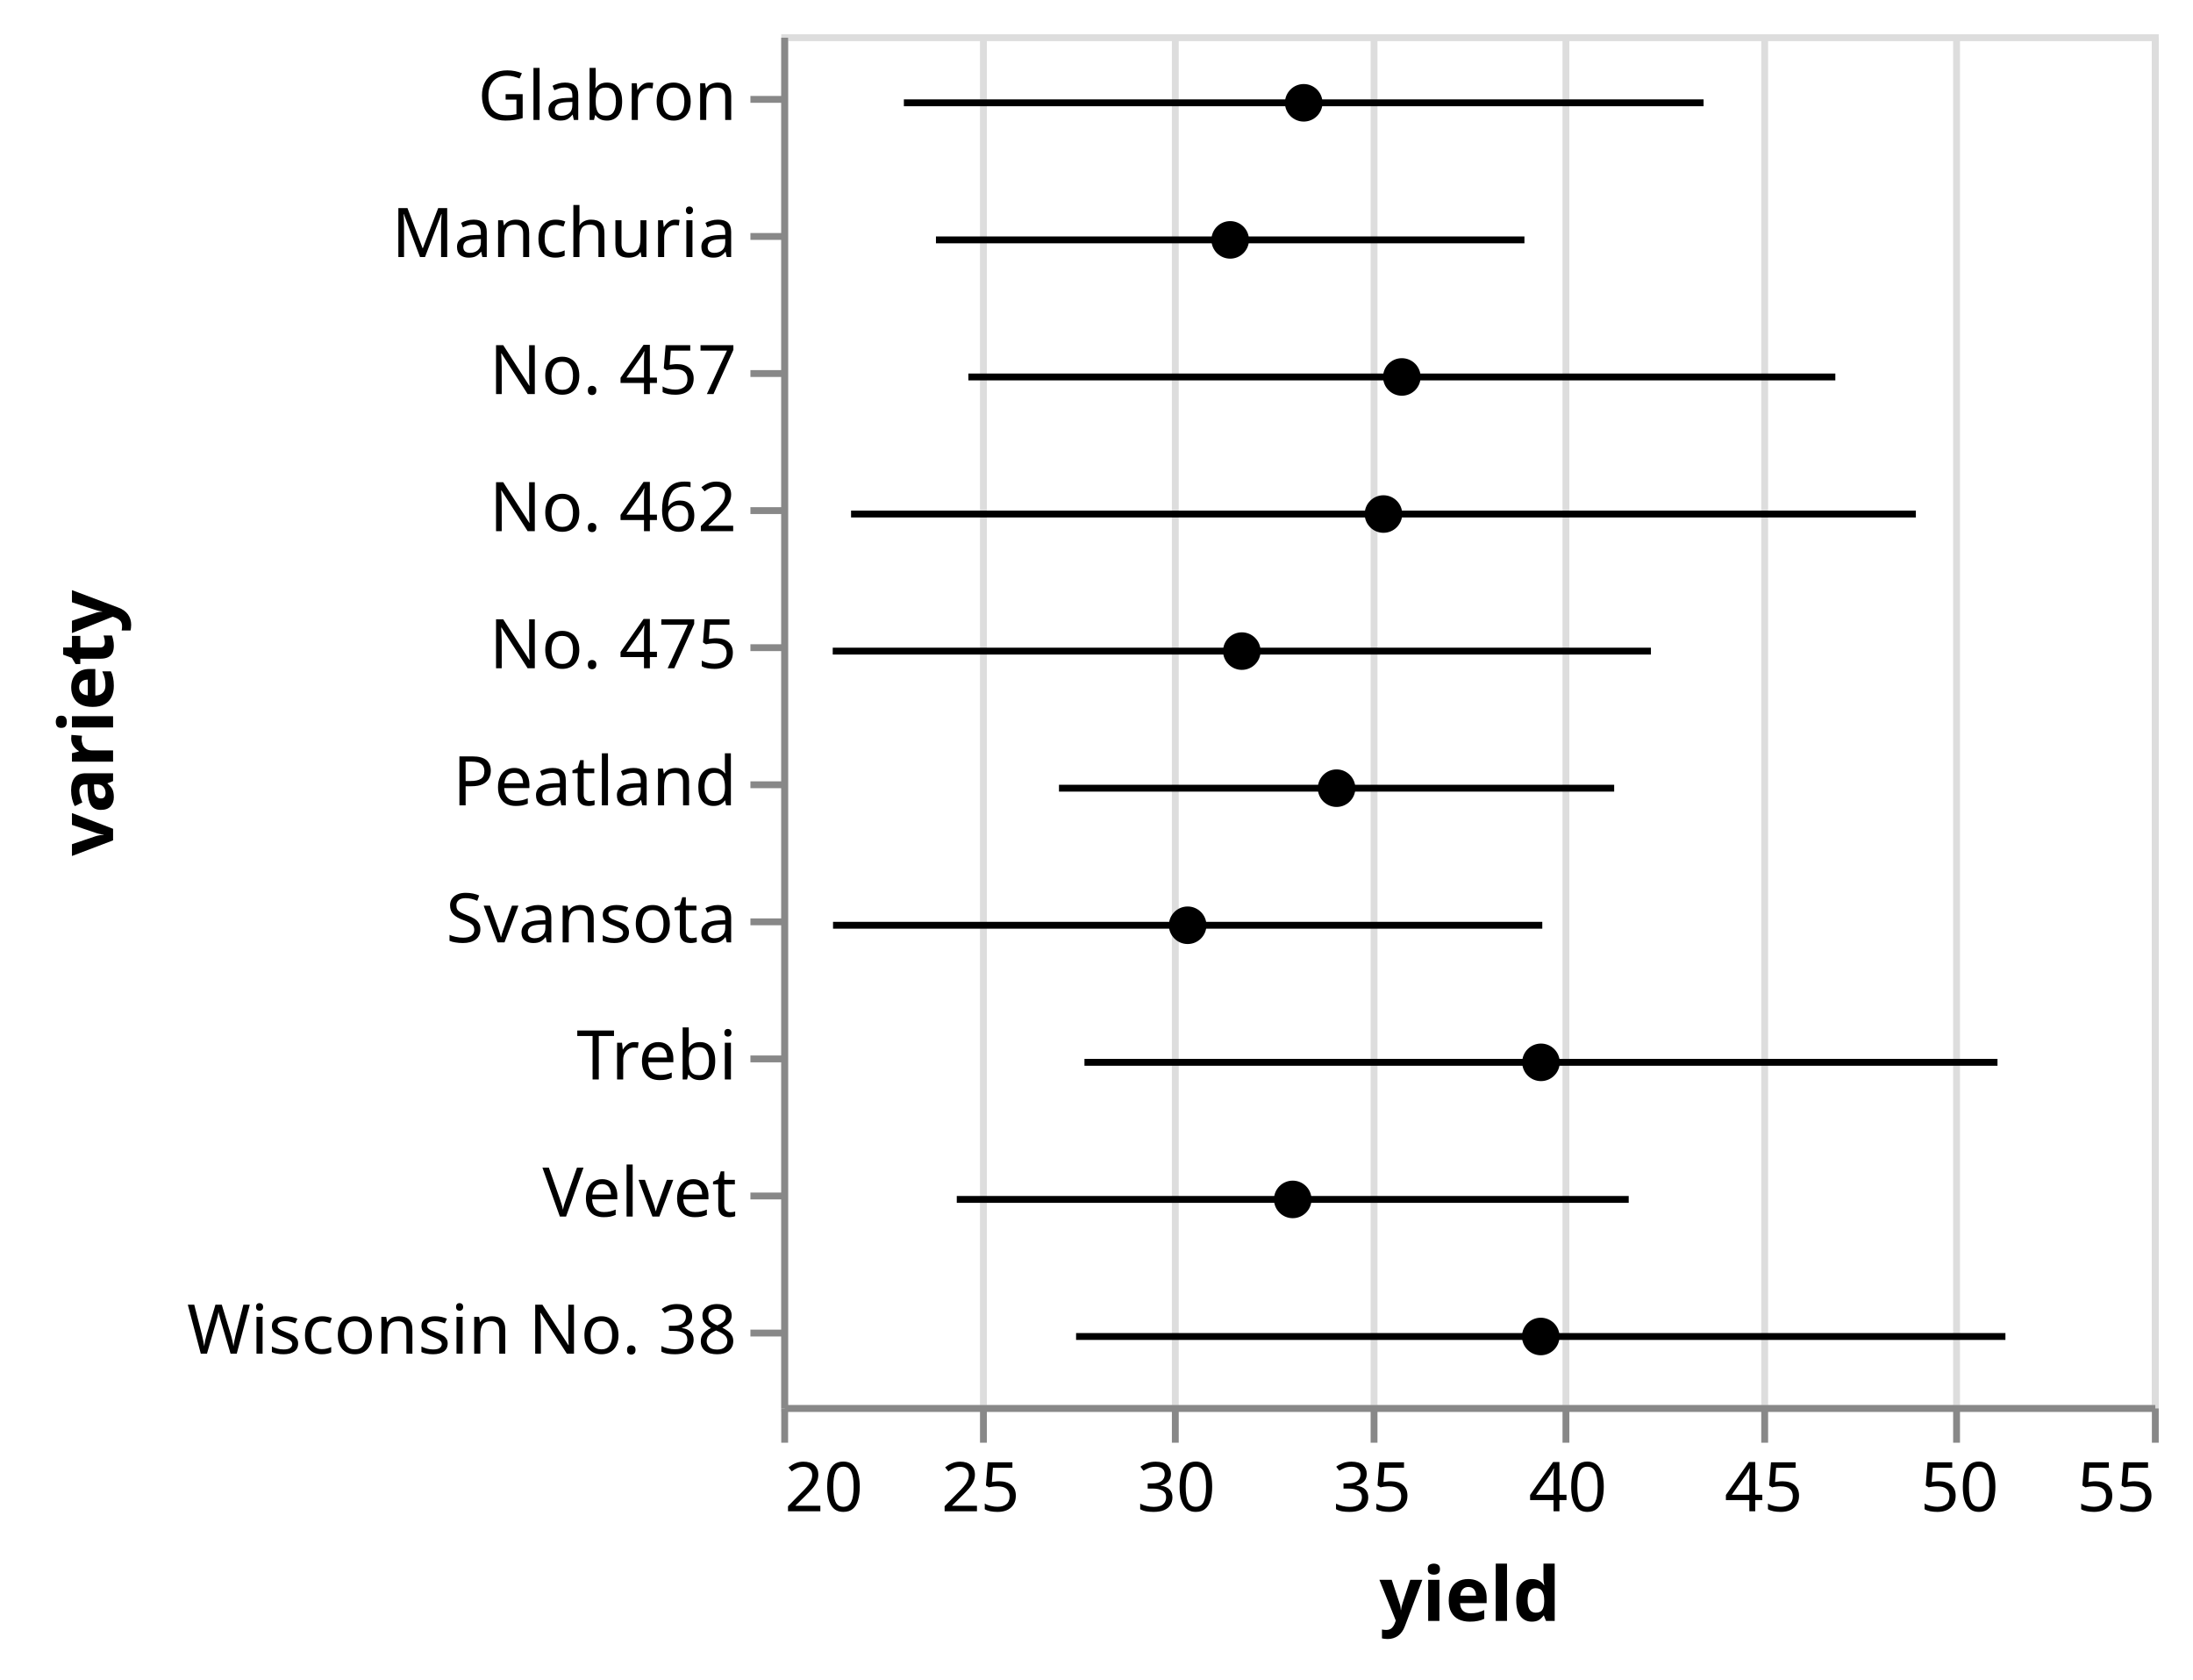
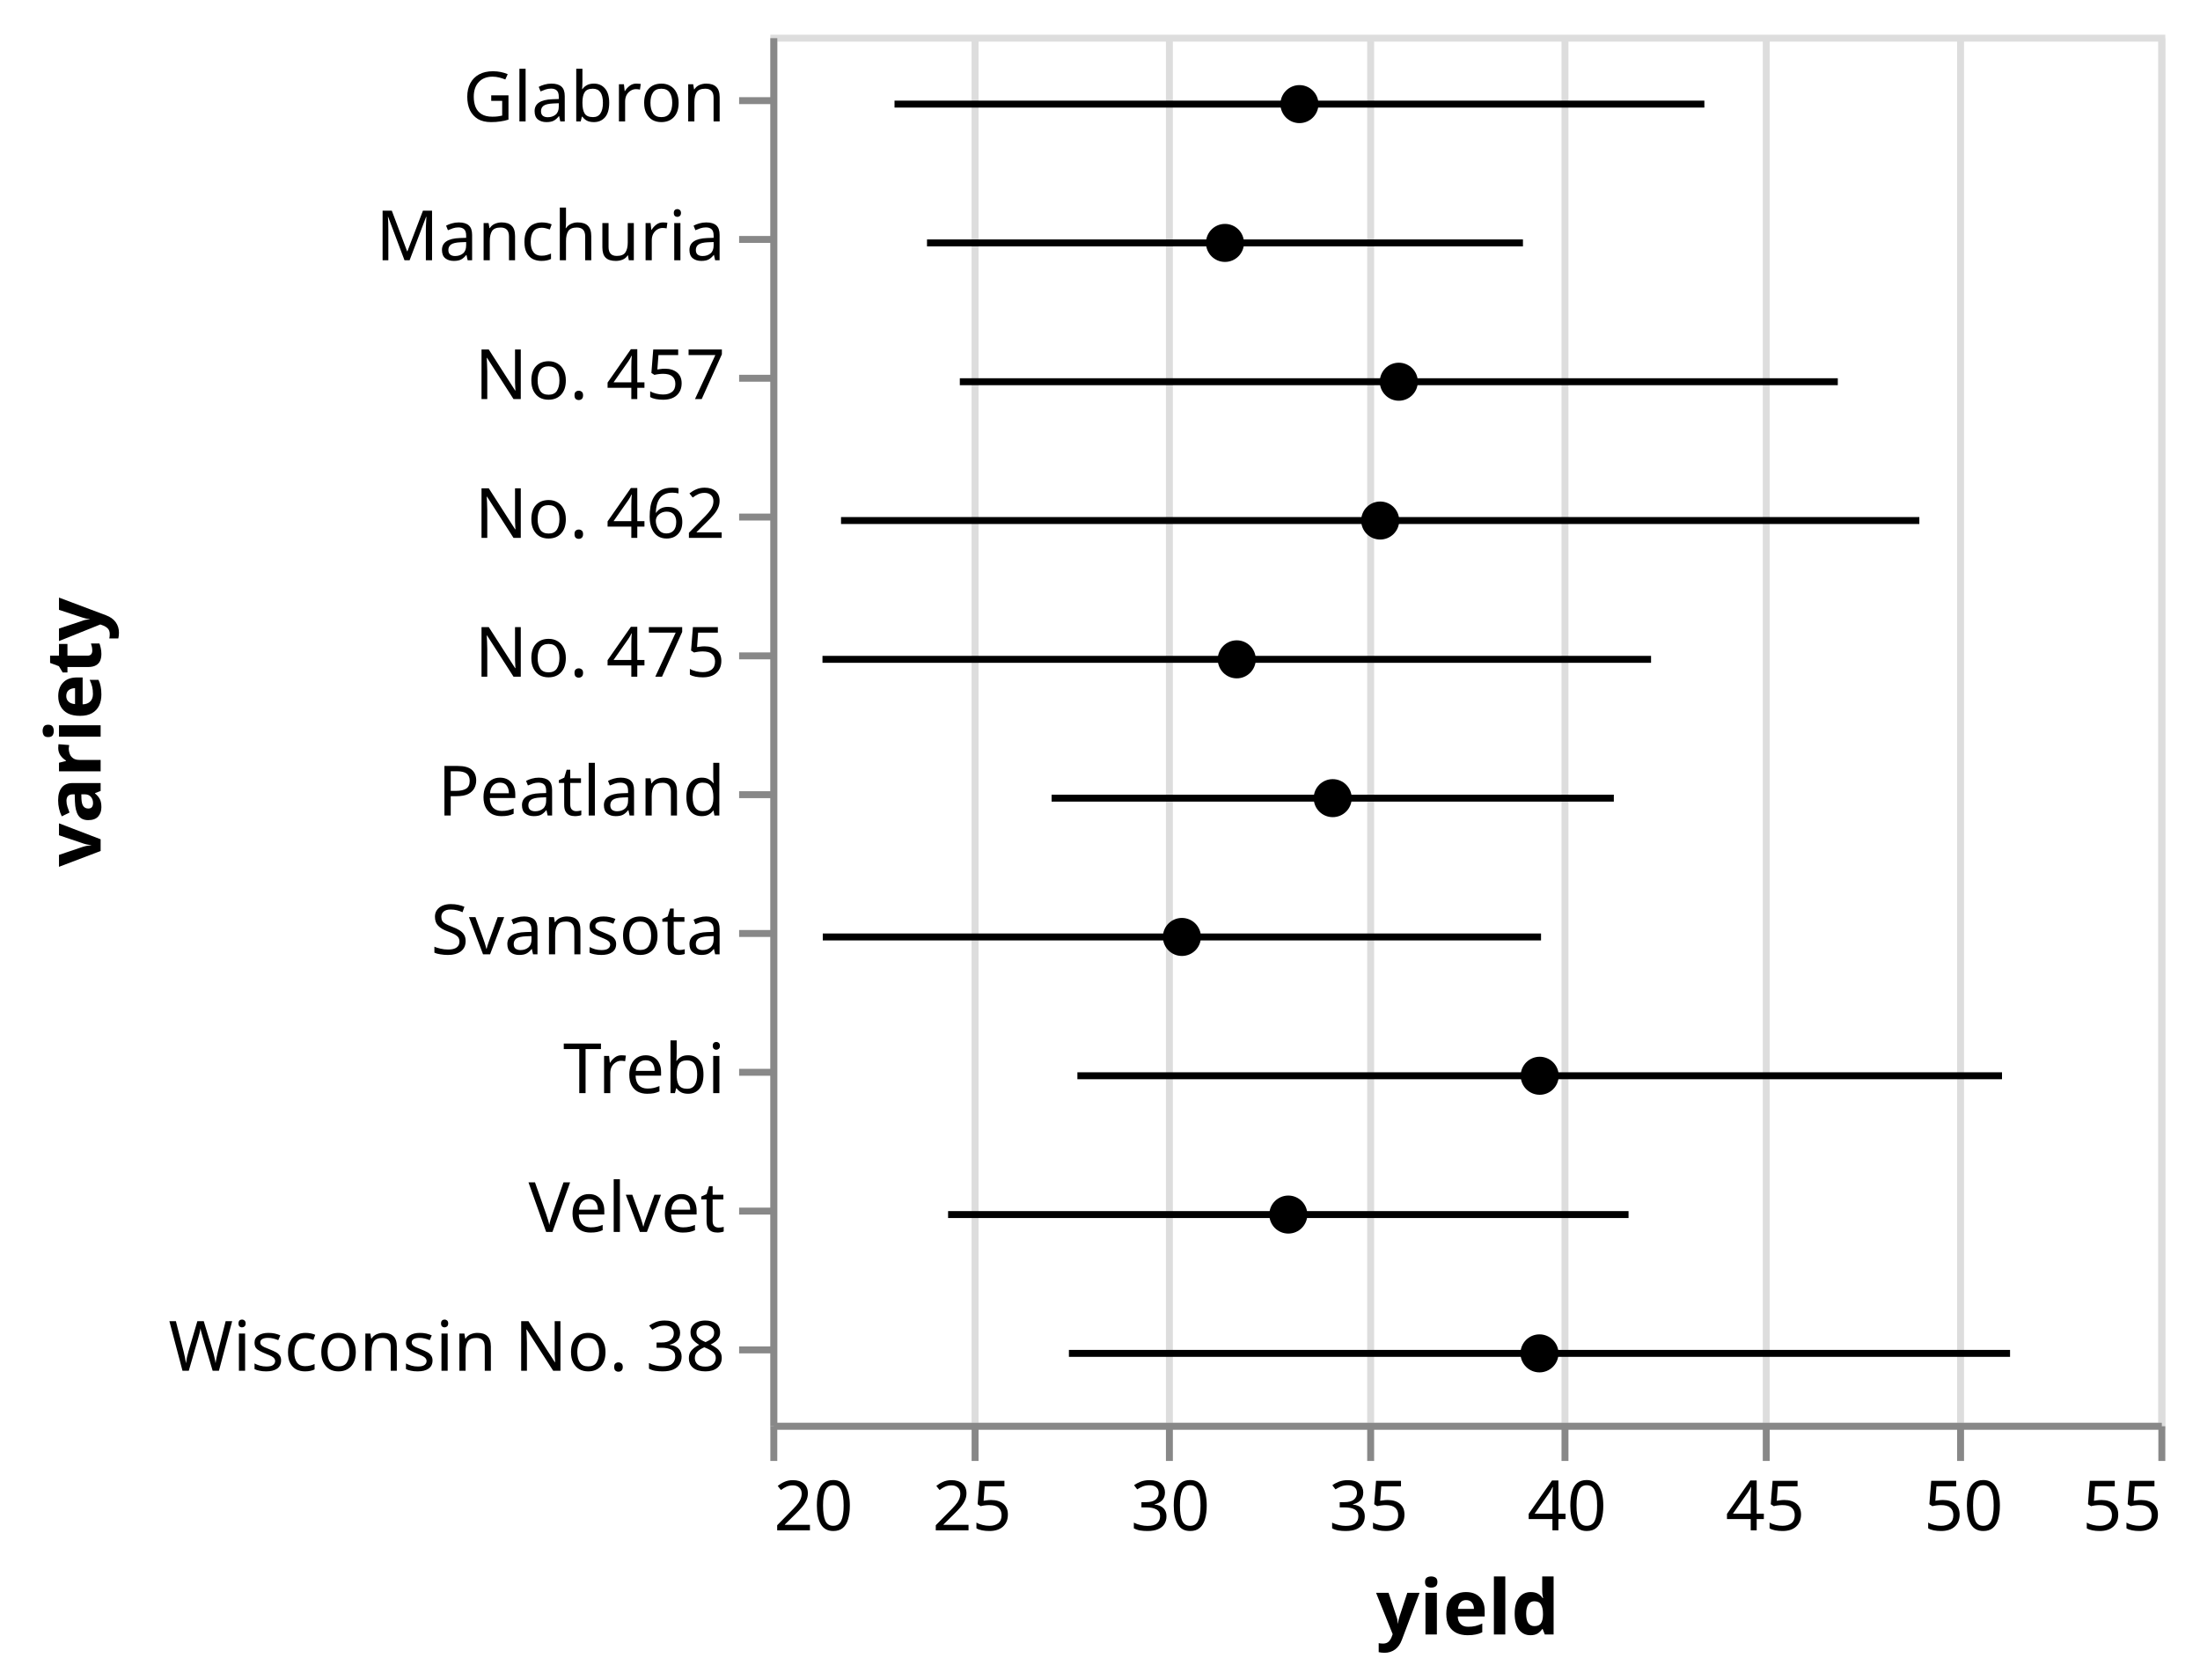
- <svg xmlns="http://www.w3.org/2000/svg" class="marks" width="320" height="245" viewBox="0 0 320 245" version="1.1">
-   <g transform="translate(114,5)">
+ <svg xmlns="http://www.w3.org/2000/svg" class="marks" width="317" height="242" viewBox="0 0 317 242" version="1.1">
+   <g transform="translate(111,5)">
    <g class="mark-group role-frame root">
      <g transform="translate(0,0)">
        <path class="background" d="M0.5,0.5h200v200h-200Z" style="fill: none; stroke: #ddd;" />
        <g>
          <g class="mark-group role-axis">
            <g transform="translate(0.5,200.5)">
              <path class="background" d="M0,0h0v0h0Z" style="pointer-events: none; fill: none;" />
              <g>
                <g class="mark-rule role-axis-grid" style="pointer-events: none;">
                  <line transform="translate(0,0)" x2="0" y2="-200" style="fill: none; stroke: #ddd; stroke-width: 1; opacity: 1;" />
                  <line transform="translate(29,0)" x2="0" y2="-200" style="fill: none; stroke: #ddd; stroke-width: 1; opacity: 1;" />
                  <line transform="translate(57,0)" x2="0" y2="-200" style="fill: none; stroke: #ddd; stroke-width: 1; opacity: 1;" />
                  <line transform="translate(86,0)" x2="0" y2="-200" style="fill: none; stroke: #ddd; stroke-width: 1; opacity: 1;" />
                  <line transform="translate(114,0)" x2="0" y2="-200" style="fill: none; stroke: #ddd; stroke-width: 1; opacity: 1;" />
                  <line transform="translate(143,0)" x2="0" y2="-200" style="fill: none; stroke: #ddd; stroke-width: 1; opacity: 1;" />
                  <line transform="translate(171,0)" x2="0" y2="-200" style="fill: none; stroke: #ddd; stroke-width: 1; opacity: 1;" />
                  <line transform="translate(200,0)" x2="0" y2="-200" style="fill: none; stroke: #ddd; stroke-width: 1; opacity: 1;" />
                </g>
              </g>
            </g>
          </g>
          <g class="mark-rule role-mark layer_0_layer_0_marks">
            <line transform="translate(22.57299,30)" x2="85.87" y2="0" style="fill: none; stroke: black;" />
            <line transform="translate(17.89214,10)" x2="116.692" y2="0" style="fill: none; stroke: black;" />
            <line transform="translate(7.55504,130)" x2="103.493" y2="0" style="fill: none; stroke: black;" />
            <line transform="translate(25.61148,170)" x2="98.047" y2="0" style="fill: none; stroke: black;" />
            <line transform="translate(44.24305,150)" x2="133.228" y2="0" style="fill: none; stroke: black;" />
            <line transform="translate(27.3017,50)" x2="126.508" y2="0" style="fill: none; stroke: black;" />
            <line transform="translate(10.18481,70)" x2="155.376" y2="0" style="fill: none; stroke: black;" />
            <line transform="translate(40.5251,110)" x2="81.013" y2="0" style="fill: none; stroke: black;" />
            <line transform="translate(7.510706,90)" x2="119.391" y2="0" style="fill: none; stroke: black;" />
            <line transform="translate(43.02095,190)" x2="135.609" y2="0" style="fill: none; stroke: black;" />
          </g>
          <g class="mark-symbol role-mark layer_1_marks">
            <path transform="translate(65.50794,30)" d="M2.739,0A2.739,2.739,0,1,1,-2.739,0A2.739,2.739,0,1,1,2.739,0" style="fill: black; stroke-width: 2;" />
            <path transform="translate(76.23809,10)" d="M2.739,0A2.739,2.739,0,1,1,-2.739,0A2.739,2.739,0,1,1,2.739,0" style="fill: black; stroke-width: 2;" />
            <path transform="translate(59.30159,130)" d="M2.739,0A2.739,2.739,0,1,1,-2.739,0A2.739,2.739,0,1,1,2.739,0" style="fill: black; stroke-width: 2;" />
            <path transform="translate(74.63491,170)" d="M2.739,0A2.739,2.739,0,1,1,-2.739,0A2.739,2.739,0,1,1,2.739,0" style="fill: black; stroke-width: 2;" />
            <path transform="translate(110.8571,150)" d="M2.739,0A2.739,2.739,0,1,1,-2.739,0A2.739,2.739,0,1,1,2.739,0" style="fill: black; stroke-width: 2;" />
            <path transform="translate(90.55557,50)" d="M2.739,0A2.739,2.739,0,1,1,-2.739,0A2.739,2.739,0,1,1,2.739,0" style="fill: black; stroke-width: 2;" />
            <path transform="translate(87.87303,70)" d="M2.739,0A2.739,2.739,0,1,1,-2.739,0A2.739,2.739,0,1,1,2.739,0" style="fill: black; stroke-width: 2;" />
            <path transform="translate(81.03175,110)" d="M2.739,0A2.739,2.739,0,1,1,-2.739,0A2.739,2.739,0,1,1,2.739,0" style="fill: black; stroke-width: 2;" />
            <path transform="translate(67.20635,90)" d="M2.739,0A2.739,2.739,0,1,1,-2.739,0A2.739,2.739,0,1,1,2.739,0" style="fill: black; stroke-width: 2;" />
            <path transform="translate(110.8254,190)" d="M2.739,0A2.739,2.739,0,1,1,-2.739,0A2.739,2.739,0,1,1,2.739,0" style="fill: black; stroke-width: 2;" />
          </g>
          <g class="mark-group role-axis">
            <g transform="translate(0.5,200.5)">
              <path class="background" d="M0,0h0v0h0Z" style="pointer-events: none; fill: none;" />
              <g>
                <g class="mark-rule role-axis-tick" style="pointer-events: none;">
                  <line transform="translate(0,0)" x2="0" y2="5" style="fill: none; stroke: #888; stroke-width: 1; opacity: 1;" />
                  <line transform="translate(29,0)" x2="0" y2="5" style="fill: none; stroke: #888; stroke-width: 1; opacity: 1;" />
                  <line transform="translate(57,0)" x2="0" y2="5" style="fill: none; stroke: #888; stroke-width: 1; opacity: 1;" />
                  <line transform="translate(86,0)" x2="0" y2="5" style="fill: none; stroke: #888; stroke-width: 1; opacity: 1;" />
                  <line transform="translate(114,0)" x2="0" y2="5" style="fill: none; stroke: #888; stroke-width: 1; opacity: 1;" />
                  <line transform="translate(143,0)" x2="0" y2="5" style="fill: none; stroke: #888; stroke-width: 1; opacity: 1;" />
                  <line transform="translate(171,0)" x2="0" y2="5" style="fill: none; stroke: #888; stroke-width: 1; opacity: 1;" />
                  <line transform="translate(200,0)" x2="0" y2="5" style="fill: none; stroke: #888; stroke-width: 1; opacity: 1;" />
                </g>
                <g class="mark-text role-axis-label" style="pointer-events: none;">
                  <text text-anchor="start" transform="translate(0,15)" style="font-family: sans-serif; font-size: 10px; fill: #000; opacity: 1;">20</text>
                  <text text-anchor="middle" transform="translate(28.57143,15)" style="font-family: sans-serif; font-size: 10px; fill: #000; opacity: 1;">25</text>
                  <text text-anchor="middle" transform="translate(57.14286,15)" style="font-family: sans-serif; font-size: 10px; fill: #000; opacity: 1;">30</text>
                  <text text-anchor="middle" transform="translate(85.71429,15)" style="font-family: sans-serif; font-size: 10px; fill: #000; opacity: 1;">35</text>
                  <text text-anchor="middle" transform="translate(114.2857,15)" style="font-family: sans-serif; font-size: 10px; fill: #000; opacity: 1;">40</text>
                  <text text-anchor="middle" transform="translate(142.8571,15)" style="font-family: sans-serif; font-size: 10px; fill: #000; opacity: 1;">45</text>
                  <text text-anchor="middle" transform="translate(171.4286,15)" style="font-family: sans-serif; font-size: 10px; fill: #000; opacity: 1;">50</text>
                  <text text-anchor="end" transform="translate(200,15)" style="font-family: sans-serif; font-size: 10px; fill: #000; opacity: 1;">55</text>
                </g>
                <g class="mark-rule role-axis-domain" style="pointer-events: none;">
                  <line transform="translate(0,0)" x2="200" y2="0" style="fill: none; stroke: #888; stroke-width: 1; opacity: 1;" />
                </g>
                <g class="mark-text role-axis-title" style="pointer-events: none;">
-                   <text text-anchor="middle" transform="translate(100,31)" style="font-family: sans-serif; font-size: 11px; font-weight: bold; fill: #000; opacity: 1;">yield</text>
+                   <text text-anchor="middle" transform="translate(100,30)" style="font-family: sans-serif; font-size: 11px; font-weight: bold; fill: #000; opacity: 1;">yield</text>
                </g>
              </g>
            </g>
          </g>
          <g class="mark-group role-axis">
            <g transform="translate(0.5,0.5)">
              <path class="background" d="M0,0h0v0h0Z" style="pointer-events: none; fill: none;" />
              <g>
                <g class="mark-rule role-axis-tick" style="pointer-events: none;">
                  <line transform="translate(0,9)" x2="-5" y2="0" style="fill: none; stroke: #888; stroke-width: 1; opacity: 1;" />
                  <line transform="translate(0,29)" x2="-5" y2="0" style="fill: none; stroke: #888; stroke-width: 1; opacity: 1;" />
                  <line transform="translate(0,49)" x2="-5" y2="0" style="fill: none; stroke: #888; stroke-width: 1; opacity: 1;" />
                  <line transform="translate(0,69)" x2="-5" y2="0" style="fill: none; stroke: #888; stroke-width: 1; opacity: 1;" />
                  <line transform="translate(0,89)" x2="-5" y2="0" style="fill: none; stroke: #888; stroke-width: 1; opacity: 1;" />
                  <line transform="translate(0,109)" x2="-5" y2="0" style="fill: none; stroke: #888; stroke-width: 1; opacity: 1;" />
                  <line transform="translate(0,129)" x2="-5" y2="0" style="fill: none; stroke: #888; stroke-width: 1; opacity: 1;" />
                  <line transform="translate(0,149)" x2="-5" y2="0" style="fill: none; stroke: #888; stroke-width: 1; opacity: 1;" />
                  <line transform="translate(0,169)" x2="-5" y2="0" style="fill: none; stroke: #888; stroke-width: 1; opacity: 1;" />
                  <line transform="translate(0,189)" x2="-5" y2="0" style="fill: none; stroke: #888; stroke-width: 1; opacity: 1;" />
                </g>
                <g class="mark-text role-axis-label" style="pointer-events: none;">
                  <text text-anchor="end" transform="translate(-7,12)" style="font-family: sans-serif; font-size: 10px; fill: #000; opacity: 1;">Glabron</text>
                  <text text-anchor="end" transform="translate(-7,32)" style="font-family: sans-serif; font-size: 10px; fill: #000; opacity: 1;">Manchuria</text>
                  <text text-anchor="end" transform="translate(-7,52)" style="font-family: sans-serif; font-size: 10px; fill: #000; opacity: 1;">No. 457</text>
                  <text text-anchor="end" transform="translate(-7,72)" style="font-family: sans-serif; font-size: 10px; fill: #000; opacity: 1;">No. 462</text>
                  <text text-anchor="end" transform="translate(-7,92)" style="font-family: sans-serif; font-size: 10px; fill: #000; opacity: 1;">No. 475</text>
                  <text text-anchor="end" transform="translate(-7,112)" style="font-family: sans-serif; font-size: 10px; fill: #000; opacity: 1;">Peatland</text>
                  <text text-anchor="end" transform="translate(-7,132)" style="font-family: sans-serif; font-size: 10px; fill: #000; opacity: 1;">Svansota</text>
                  <text text-anchor="end" transform="translate(-7,152)" style="font-family: sans-serif; font-size: 10px; fill: #000; opacity: 1;">Trebi</text>
                  <text text-anchor="end" transform="translate(-7,172)" style="font-family: sans-serif; font-size: 10px; fill: #000; opacity: 1;">Velvet</text>
                  <text text-anchor="end" transform="translate(-7,192)" style="font-family: sans-serif; font-size: 10px; fill: #000; opacity: 1;">Wisconsin No. 38</text>
                </g>
                <g class="mark-rule role-axis-domain" style="pointer-events: none;">
                  <line transform="translate(0,0)" x2="0" y2="200" style="fill: none; stroke: #888; stroke-width: 1; opacity: 1;" />
                </g>
                <g class="mark-text role-axis-title" style="pointer-events: none;">
-                   <text text-anchor="middle" transform="translate(-96,100) rotate(-90) translate(0,-2)" style="font-family: sans-serif; font-size: 11px; font-weight: bold; fill: #000; opacity: 1;">variety</text>
+                   <text text-anchor="middle" transform="translate(-95,100) rotate(-90) translate(0,-2)" style="font-family: sans-serif; font-size: 11px; font-weight: bold; fill: #000; opacity: 1;">variety</text>
                </g>
              </g>
            </g>
          </g>
        </g>
      </g>
    </g>
  </g>
</svg>
